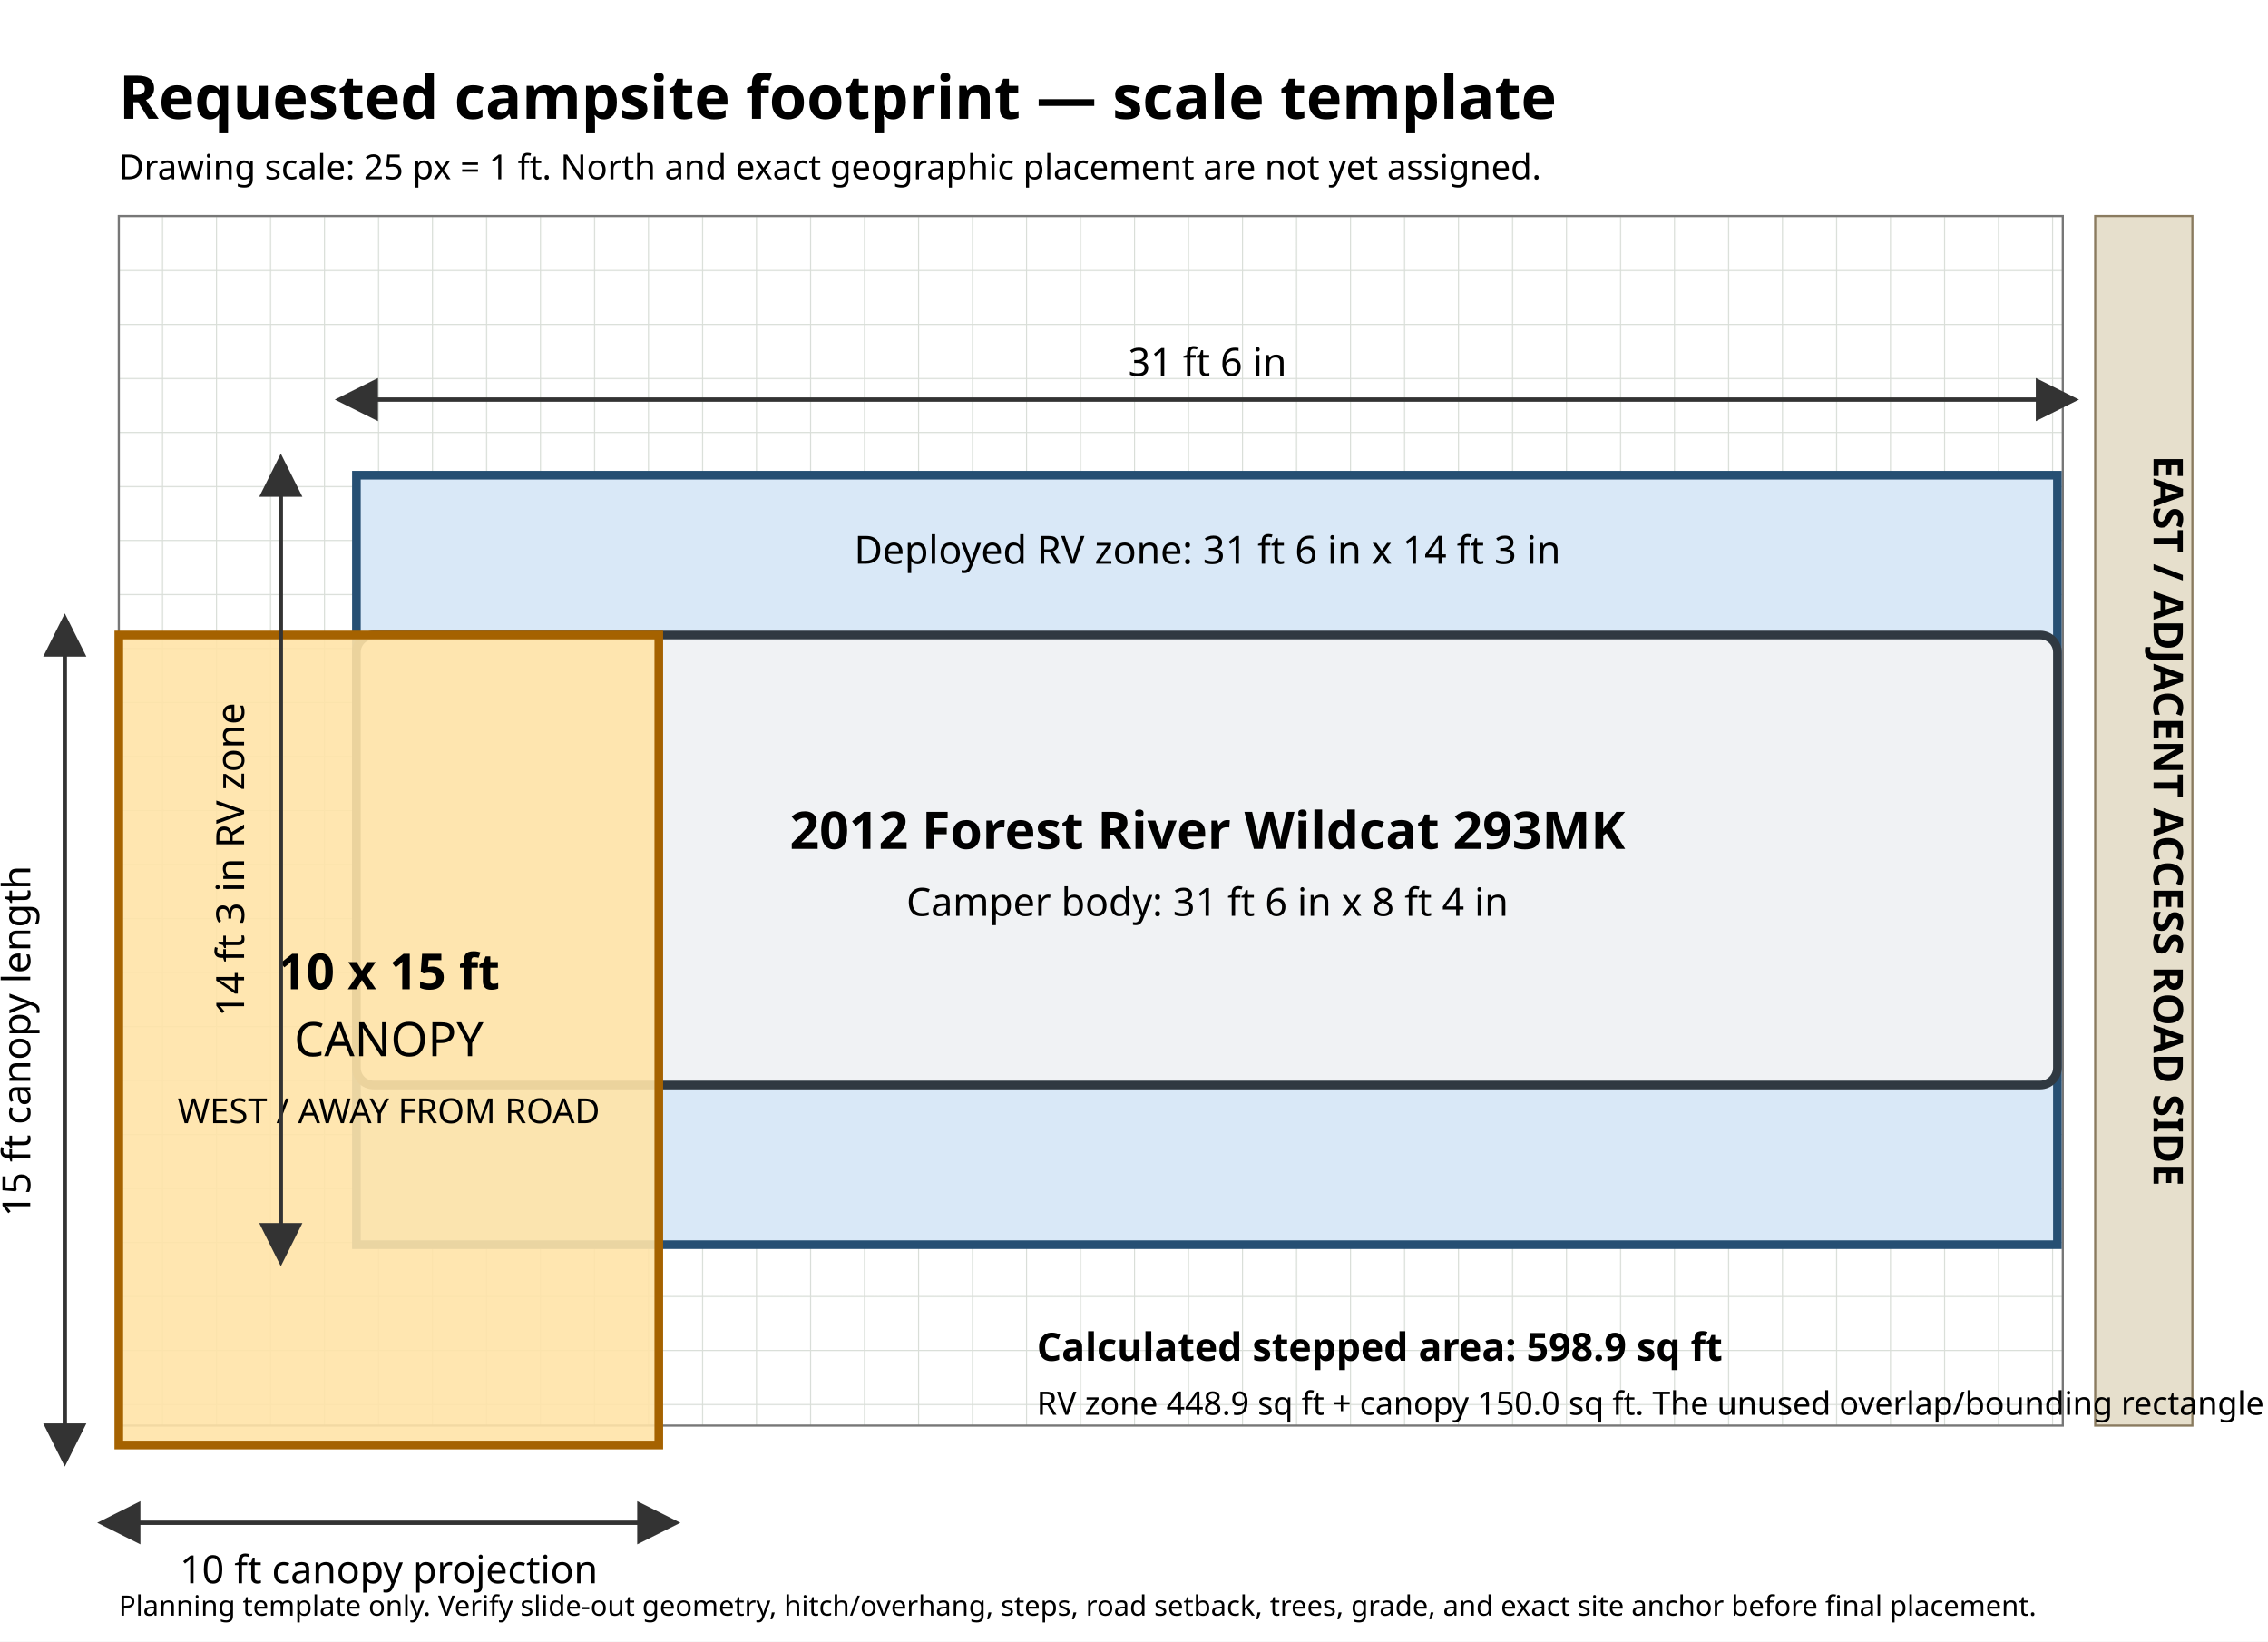
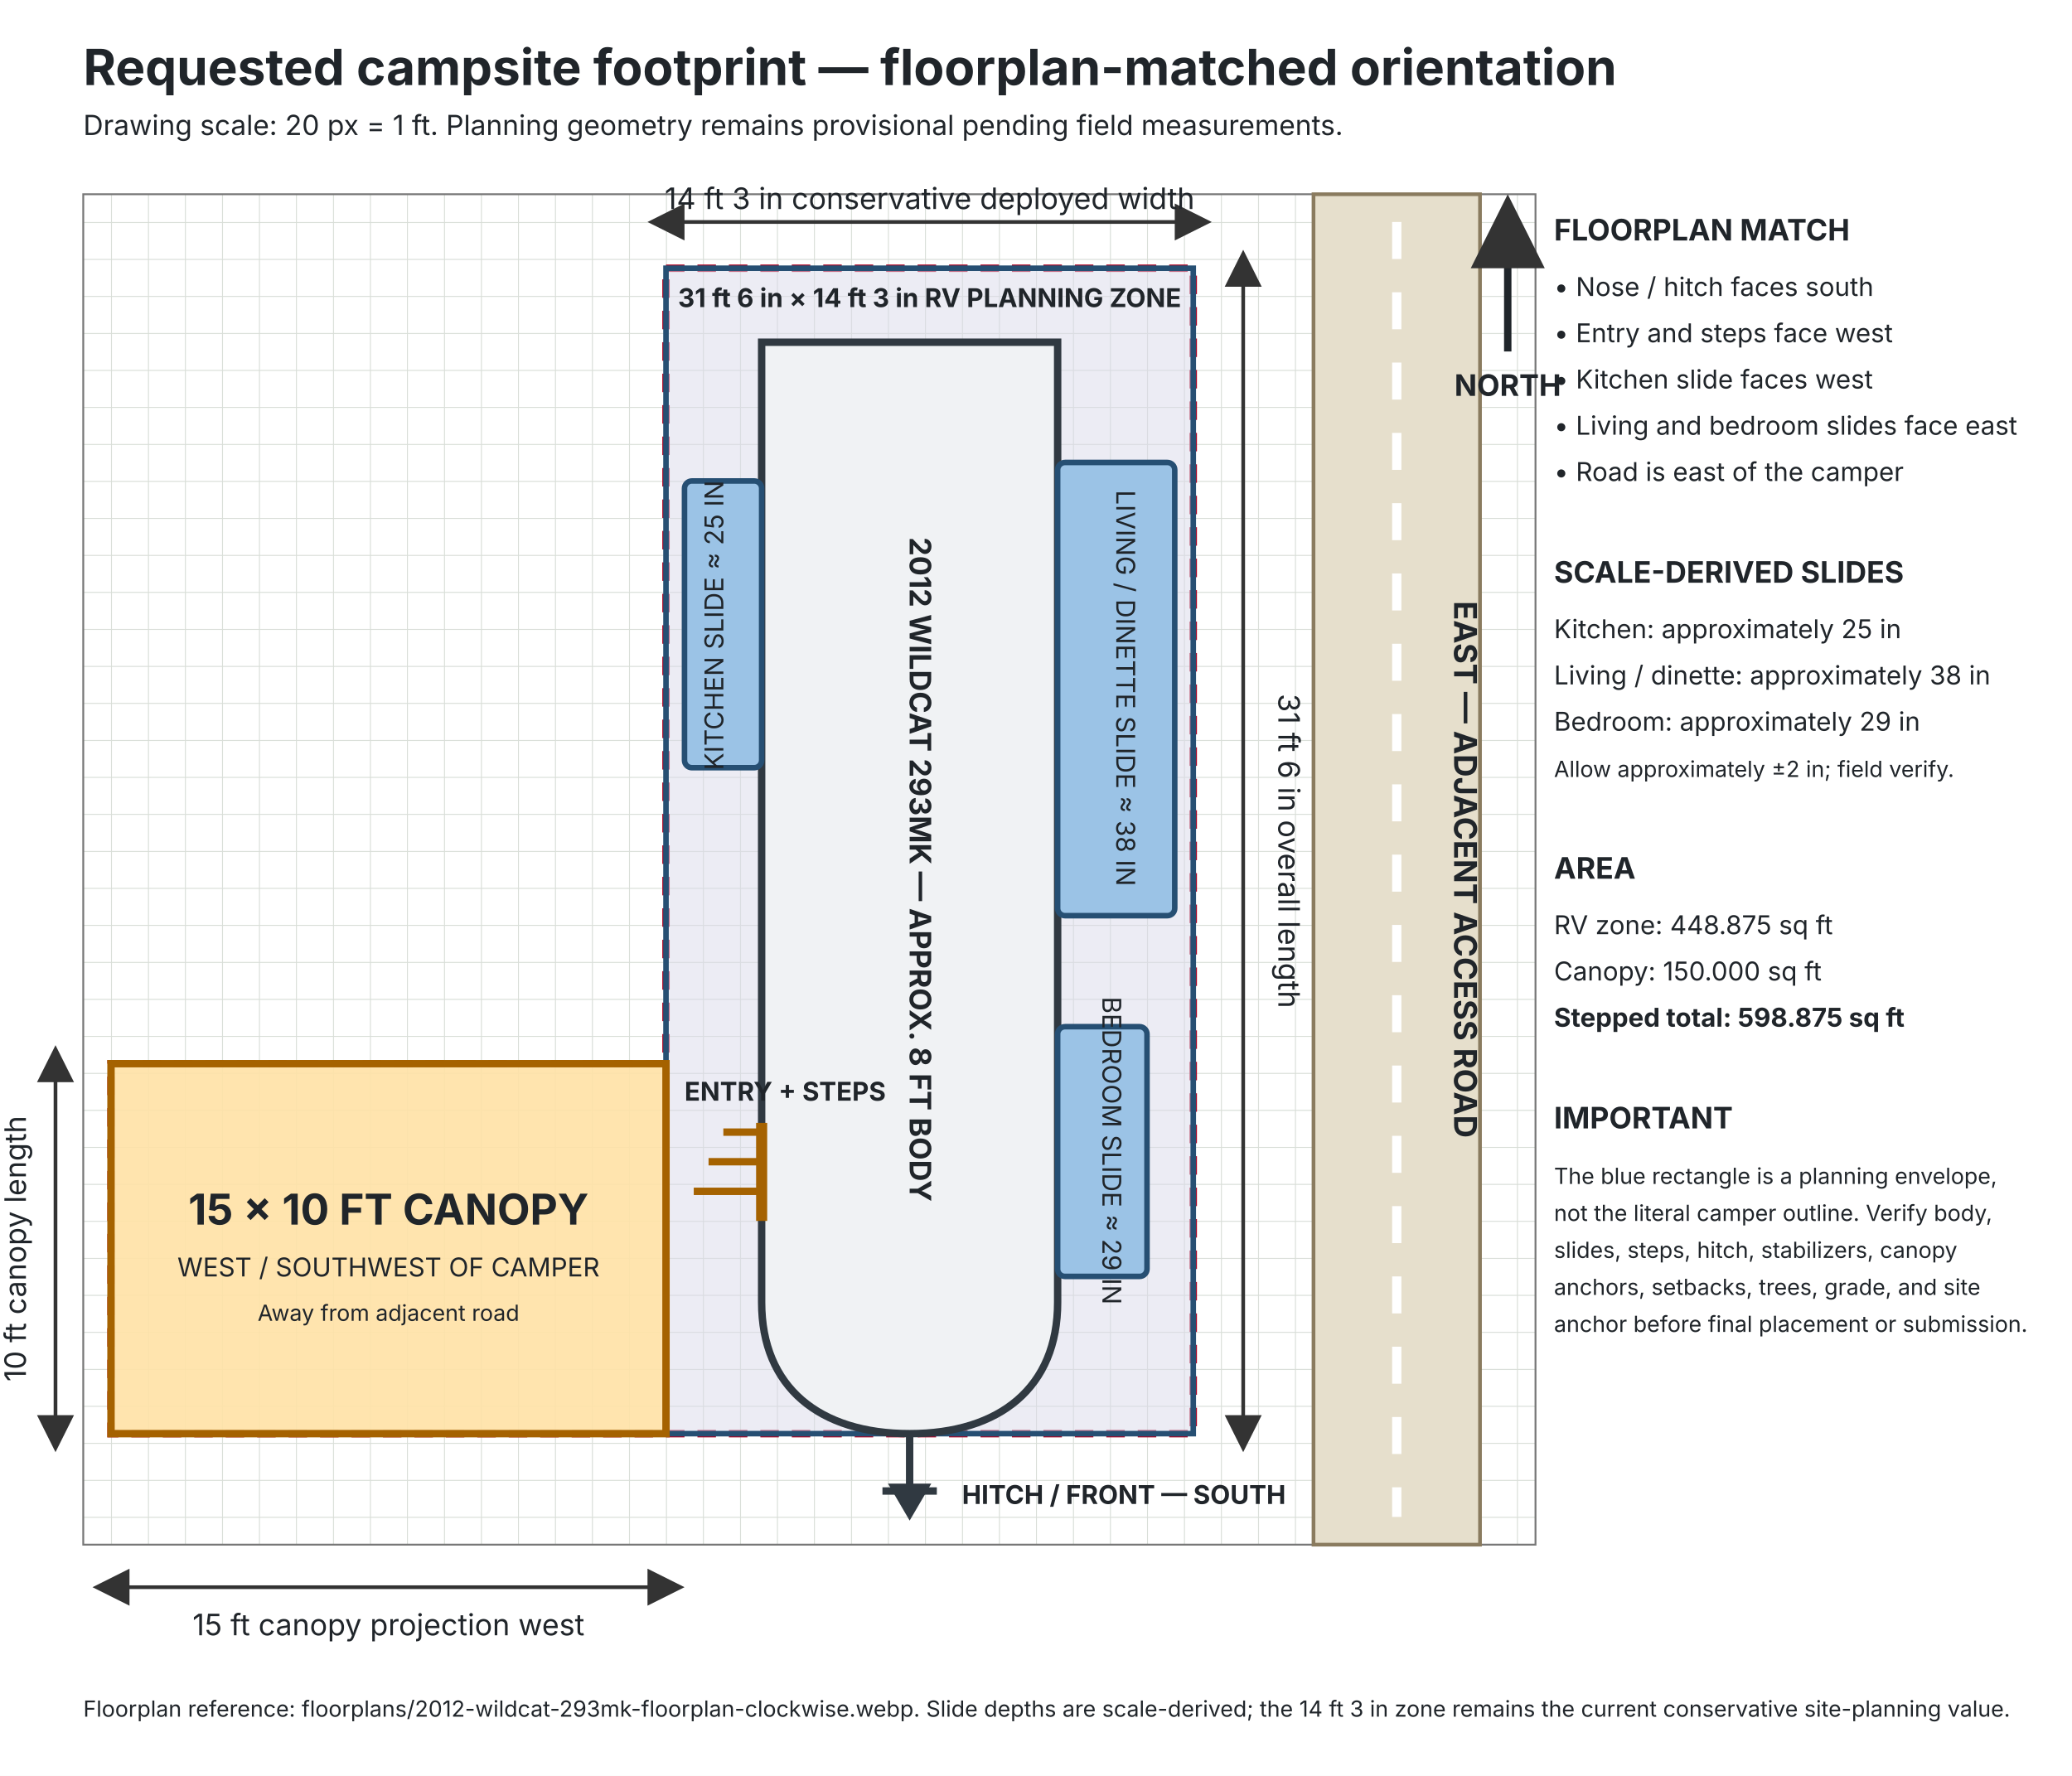
- <svg xmlns="http://www.w3.org/2000/svg" width="1050" height="760" viewBox="0 0 1050 760" role="img" aria-labelledby="title desc">
+ <svg xmlns="http://www.w3.org/2000/svg" width="1120" height="960" viewBox="0 0 1120 960" role="img" aria-labelledby="title desc">
  <defs>
-     <pattern id="grid" width="25" height="25" patternUnits="userSpaceOnUse">
-       <path d="M25 0H0V25" fill="none" stroke="#d9ded8" stroke-width="1" />
+     <pattern id="grid" width="20" height="20" patternUnits="userSpaceOnUse">
+       <path d="M20 0H0V20" fill="none" stroke="#d9ded8" stroke-width="1" />
    </pattern>
    <marker id="arrow" markerWidth="10" markerHeight="10" refX="5" refY="5" orient="auto-start-reverse">
      <path d="M0 0L10 5L0 10Z" fill="#333" />
    </marker>
+     <style>
+       text{font-family:system-ui,-apple-system,"Segoe UI",sans-serif;fill:#20252a}
+       .dim{font-size:16px}
+       .small{font-size:14px}
+       .tiny{font-size:12px}
+       .label{font-size:16px;font-weight:700}
+       .slide{fill:#9bc3e6;stroke:#264f73;stroke-width:3}
+       .dimension{stroke:#333;stroke-width:2;marker-start:url(#arrow);marker-end:url(#arrow)}
+     </style>
  </defs>
-   <rect width="1050" height="760" fill="#fff" />
-   <rect x="55" y="100" width="900" height="560" fill="url(#grid)" stroke="#777" />
-   <text x="55" y="55" font-family="system-ui, sans-serif" font-size="28" font-weight="700">Requested campsite footprint — scale template</text>
-   <text x="55" y="83" font-family="system-ui, sans-serif" font-size="16">Drawing scale: 25 px = 1 ft. North and exact geographic placement are not yet assigned.</text>
-   <rect x="165" y="220" width="787.5" height="356.25" fill="#d9e8f7" stroke="#264f73" stroke-width="4" />
-   <rect x="165" y="294" width="787.5" height="208.33" rx="8" fill="#f0f2f4" stroke="#303941" stroke-width="4" />
-   <text x="559" y="393" text-anchor="middle" font-family="system-ui, sans-serif" font-size="24" font-weight="700">2012 Forest River Wildcat 293MK</text>
-   <text x="559" y="424" text-anchor="middle" font-family="system-ui, sans-serif" font-size="18">Camper body: 31 ft 6 in x 8 ft 4 in</text>
-   <text x="559" y="261" text-anchor="middle" font-family="system-ui, sans-serif" font-size="18">Deployed RV zone: 31 ft 6 in x 14 ft 3 in</text>
-   <rect x="55" y="294" width="250" height="375" fill="#ffe3a8" fill-opacity=".9" stroke="#a56200" stroke-width="4" />
-   <text x="180" y="458" text-anchor="middle" font-family="system-ui, sans-serif" font-size="23" font-weight="700">10 x 15 ft</text>
-   <text x="180" y="489" text-anchor="middle" font-family="system-ui, sans-serif" font-size="22">CANOPY</text>
-   <text x="180" y="520" text-anchor="middle" font-family="system-ui, sans-serif" font-size="16">WEST / AWAY FROM ROAD</text>
-   <rect x="970" y="100" width="45" height="560" fill="#e6dfcc" stroke="#8a7b5f" />
-   <text x="997" y="380" transform="rotate(90 997 380)" text-anchor="middle" font-family="system-ui, sans-serif" font-size="19" font-weight="700">EAST / ADJACENT ACCESS ROAD SIDE</text>
-   <line x1="165" y1="185" x2="952.5" y2="185" stroke="#333" stroke-width="2" marker-start="url(#arrow)" marker-end="url(#arrow)" />
-   <text x="559" y="174" text-anchor="middle" font-family="system-ui, sans-serif" font-size="18">31 ft 6 in</text>
-   <line x1="130" y1="220" x2="130" y2="576.25" stroke="#333" stroke-width="2" marker-start="url(#arrow)" marker-end="url(#arrow)" />
-   <text x="113" y="398" transform="rotate(-90 113 398)" text-anchor="middle" font-family="system-ui, sans-serif" font-size="18">14 ft 3 in RV zone</text>
-   <line x1="30" y1="294" x2="30" y2="669" stroke="#333" stroke-width="2" marker-start="url(#arrow)" marker-end="url(#arrow)" />
-   <text x="14" y="482" transform="rotate(-90 14 482)" text-anchor="middle" font-family="system-ui, sans-serif" font-size="18">15 ft canopy length</text>
-   <line x1="55" y1="705" x2="305" y2="705" stroke="#333" stroke-width="2" marker-start="url(#arrow)" marker-end="url(#arrow)" />
-   <text x="180" y="733" text-anchor="middle" font-family="system-ui, sans-serif" font-size="18">10 ft canopy projection</text>
-   <text x="480" y="630" font-family="system-ui, sans-serif" font-size="18" font-weight="700">Calculated stepped area: 598.9 sq ft</text>
-   <text x="480" y="655" font-family="system-ui, sans-serif" font-size="15">RV zone 448.9 sq ft + canopy 150.0 sq ft. The unused overlap/bounding rectangle is not requested.</text>
-   <text x="55" y="748" font-family="system-ui, sans-serif" font-size="13">Planning template only. Verify slide-out geometry, hitch/overhang, steps, road setback, trees, grade, and exact site anchor before final placement.</text>
+   <rect width="1120" height="960" fill="#fff" />
+   <text x="45" y="46" font-size="27" font-weight="700">Requested campsite footprint — floorplan-matched orientation</text>
+   <text x="45" y="73" font-size="15">Drawing scale: 20 px = 1 ft. Planning geometry remains provisional pending field measurements.</text>
+   <rect x="45" y="105" width="785" height="730" fill="url(#grid)" stroke="#777" />
+   <path d="M360 145H645V775H60V575H360Z" fill="#e53935" fill-opacity=".08" stroke="#b00020" stroke-width="4" stroke-dasharray="10 7" />
+   <rect x="360" y="145" width="285" height="630" fill="#d9e8f7" fill-opacity=".48" stroke="#264f73" stroke-width="3" />
+   <text x="502.5" y="166" text-anchor="middle" class="small" font-weight="700">31 ft 6 in × 14 ft 3 in RV PLANNING ZONE</text>
+   <path d="M411.7 185V704C411.7 750 443 775 491.7 775S571.7 750 571.7 704V185Z" fill="#f0f2f4" stroke="#303941" stroke-width="4" />
+   <text x="491.7" y="470" text-anchor="middle" class="label" transform="rotate(90 491.7 470)">2012 WILDCAT 293MK — APPROX. 8 FT BODY</text>
+   <rect x="370" y="260" width="41.7" height="155" rx="4" class="slide" />
+   <text x="391" y="338" text-anchor="middle" class="small" transform="rotate(-90 391 338)">KITCHEN SLIDE ≈ 25 IN</text>
+   <rect x="571.7" y="250" width="63.3" height="245" rx="4" class="slide" />
+   <text x="603.4" y="372" text-anchor="middle" class="small" transform="rotate(90 603.4 372)">LIVING / DINETTE SLIDE ≈ 38 IN</text>
+   <rect x="571.7" y="555" width="48.3" height="135" rx="4" class="slide" />
+   <text x="595.9" y="622" text-anchor="middle" class="small" transform="rotate(90 595.9 622)">BEDROOM SLIDE ≈ 29 IN</text>
+   <path d="M491.7 775V806M477 806H506.4" fill="none" stroke="#303941" stroke-width="4" />
+   <path d="M491.7 822L480 802H503.4Z" fill="#303941" />
+   <text x="520" y="813" class="small" font-weight="700">HITCH / FRONT — SOUTH</text>
+   <rect x="60" y="575" width="300" height="200" fill="#ffe3a8" fill-opacity=".9" stroke="#a56200" stroke-width="4" />
+   <text x="210" y="662" text-anchor="middle" font-size="23" font-weight="700">15 × 10 FT CANOPY</text>
+   <text x="210" y="690" text-anchor="middle" class="small">WEST / SOUTHWEST OF CAMPER</text>
+   <text x="210" y="714" text-anchor="middle" class="tiny">Away from adjacent road</text>
+   <path d="M411.7 607V660" fill="none" stroke="#a56200" stroke-width="6" />
+   <path d="M411.7 612H391M411.7 628H383M411.7 644H375" fill="none" stroke="#a56200" stroke-width="4" />
+   <text x="370" y="595" class="small" font-weight="700" fill="#7b4900">ENTRY + STEPS</text>
+   <rect x="710" y="105" width="90" height="730" fill="#e6dfcc" stroke="#8a7b5f" stroke-width="2" />
+   <path d="M755 120V820" stroke="#fff" stroke-width="5" stroke-dasharray="20 18" />
+   <text x="786" y="470" text-anchor="middle" font-size="17" font-weight="700" transform="rotate(90 786 470)">EAST — ADJACENT ACCESS ROAD</text>
+   <path d="M815 190V125" stroke="#20252a" stroke-width="4" marker-end="url(#arrow)" />
+   <text x="815" y="214" text-anchor="middle" class="label">NORTH</text>
+   <line x1="360" y1="120" x2="645" y2="120" class="dimension" />
+   <text x="502.5" y="113" text-anchor="middle" class="dim">14 ft 3 in conservative deployed width</text>
+   <line x1="672" y1="145" x2="672" y2="775" class="dimension" />
+   <text x="691" y="460" text-anchor="middle" class="dim" transform="rotate(90 691 460)">31 ft 6 in overall length</text>
+   <line x1="60" y1="858" x2="360" y2="858" class="dimension" />
+   <text x="210" y="884" text-anchor="middle" class="dim">15 ft canopy projection west</text>
+   <line x1="30" y1="575" x2="30" y2="775" class="dimension" />
+   <text x="14" y="675" text-anchor="middle" class="dim" transform="rotate(-90 14 675)">10 ft canopy length</text>
+   <g transform="translate(840 130)">
+     <text class="label">FLOORPLAN MATCH</text>
+     <text y="30" class="small">• Nose / hitch faces south</text>
+     <text y="55" class="small">• Entry and steps face west</text>
+     <text y="80" class="small">• Kitchen slide faces west</text>
+     <text y="105" class="small">• Living and bedroom slides face east</text>
+     <text y="130" class="small">• Road is east of the camper</text>
+     <text y="185" class="label">SCALE-DERIVED SLIDES</text>
+     <text y="215" class="small">Kitchen: approximately 25 in</text>
+     <text y="240" class="small">Living / dinette: approximately 38 in</text>
+     <text y="265" class="small">Bedroom: approximately 29 in</text>
+     <text y="290" class="tiny">Allow approximately ±2 in; field verify.</text>
+     <text y="345" class="label">AREA</text>
+     <text y="375" class="small">RV zone: 448.875 sq ft</text>
+     <text y="400" class="small">Canopy: 150.000 sq ft</text>
+     <text y="425" class="small" font-weight="700">Stepped total: 598.875 sq ft</text>
+     <text y="480" class="label">IMPORTANT</text>
+     <text y="510" class="tiny">The blue rectangle is a planning envelope,</text>
+     <text y="530" class="tiny">not the literal camper outline. Verify body,</text>
+     <text y="550" class="tiny">slides, steps, hitch, stabilizers, canopy</text>
+     <text y="570" class="tiny">anchors, setbacks, trees, grade, and site</text>
+     <text y="590" class="tiny">anchor before final placement or submission.</text>
+   </g>
+   <text x="45" y="928" class="tiny">Floorplan reference: floorplans/2012-wildcat-293mk-floorplan-clockwise.webp. Slide depths are scale-derived; the 14 ft 3 in zone remains the current conservative site-planning value.</text>
</svg>
